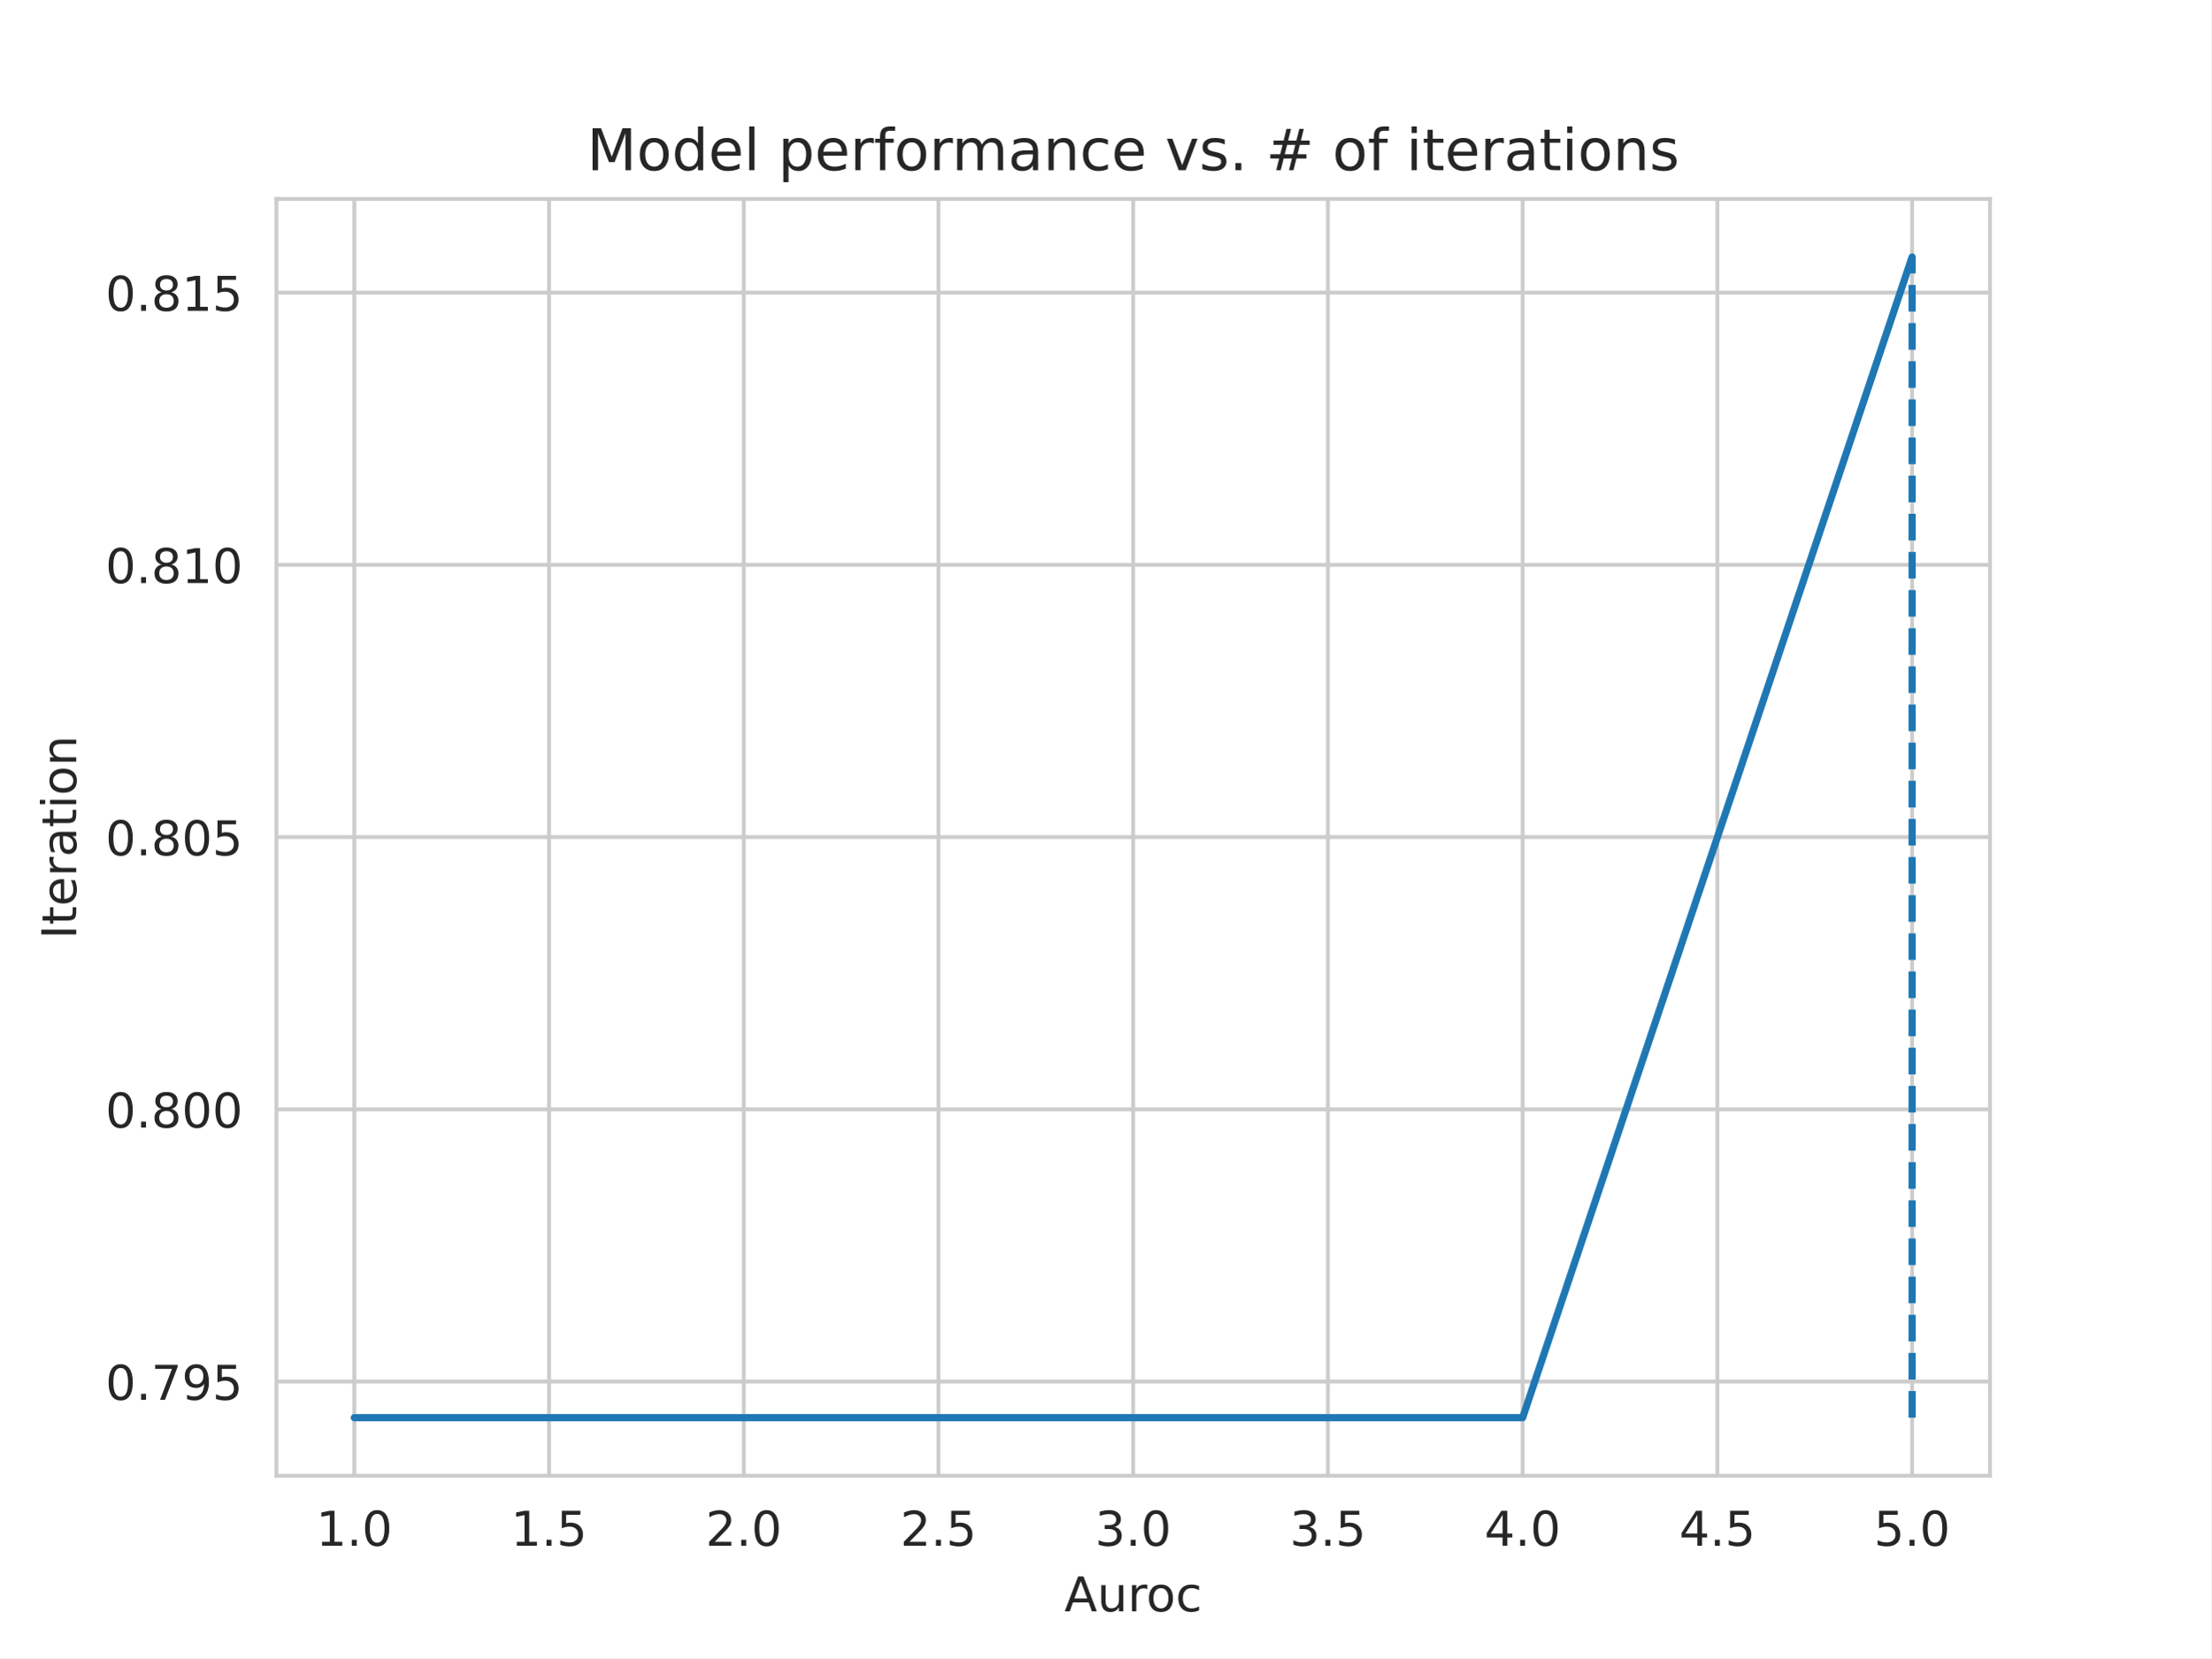
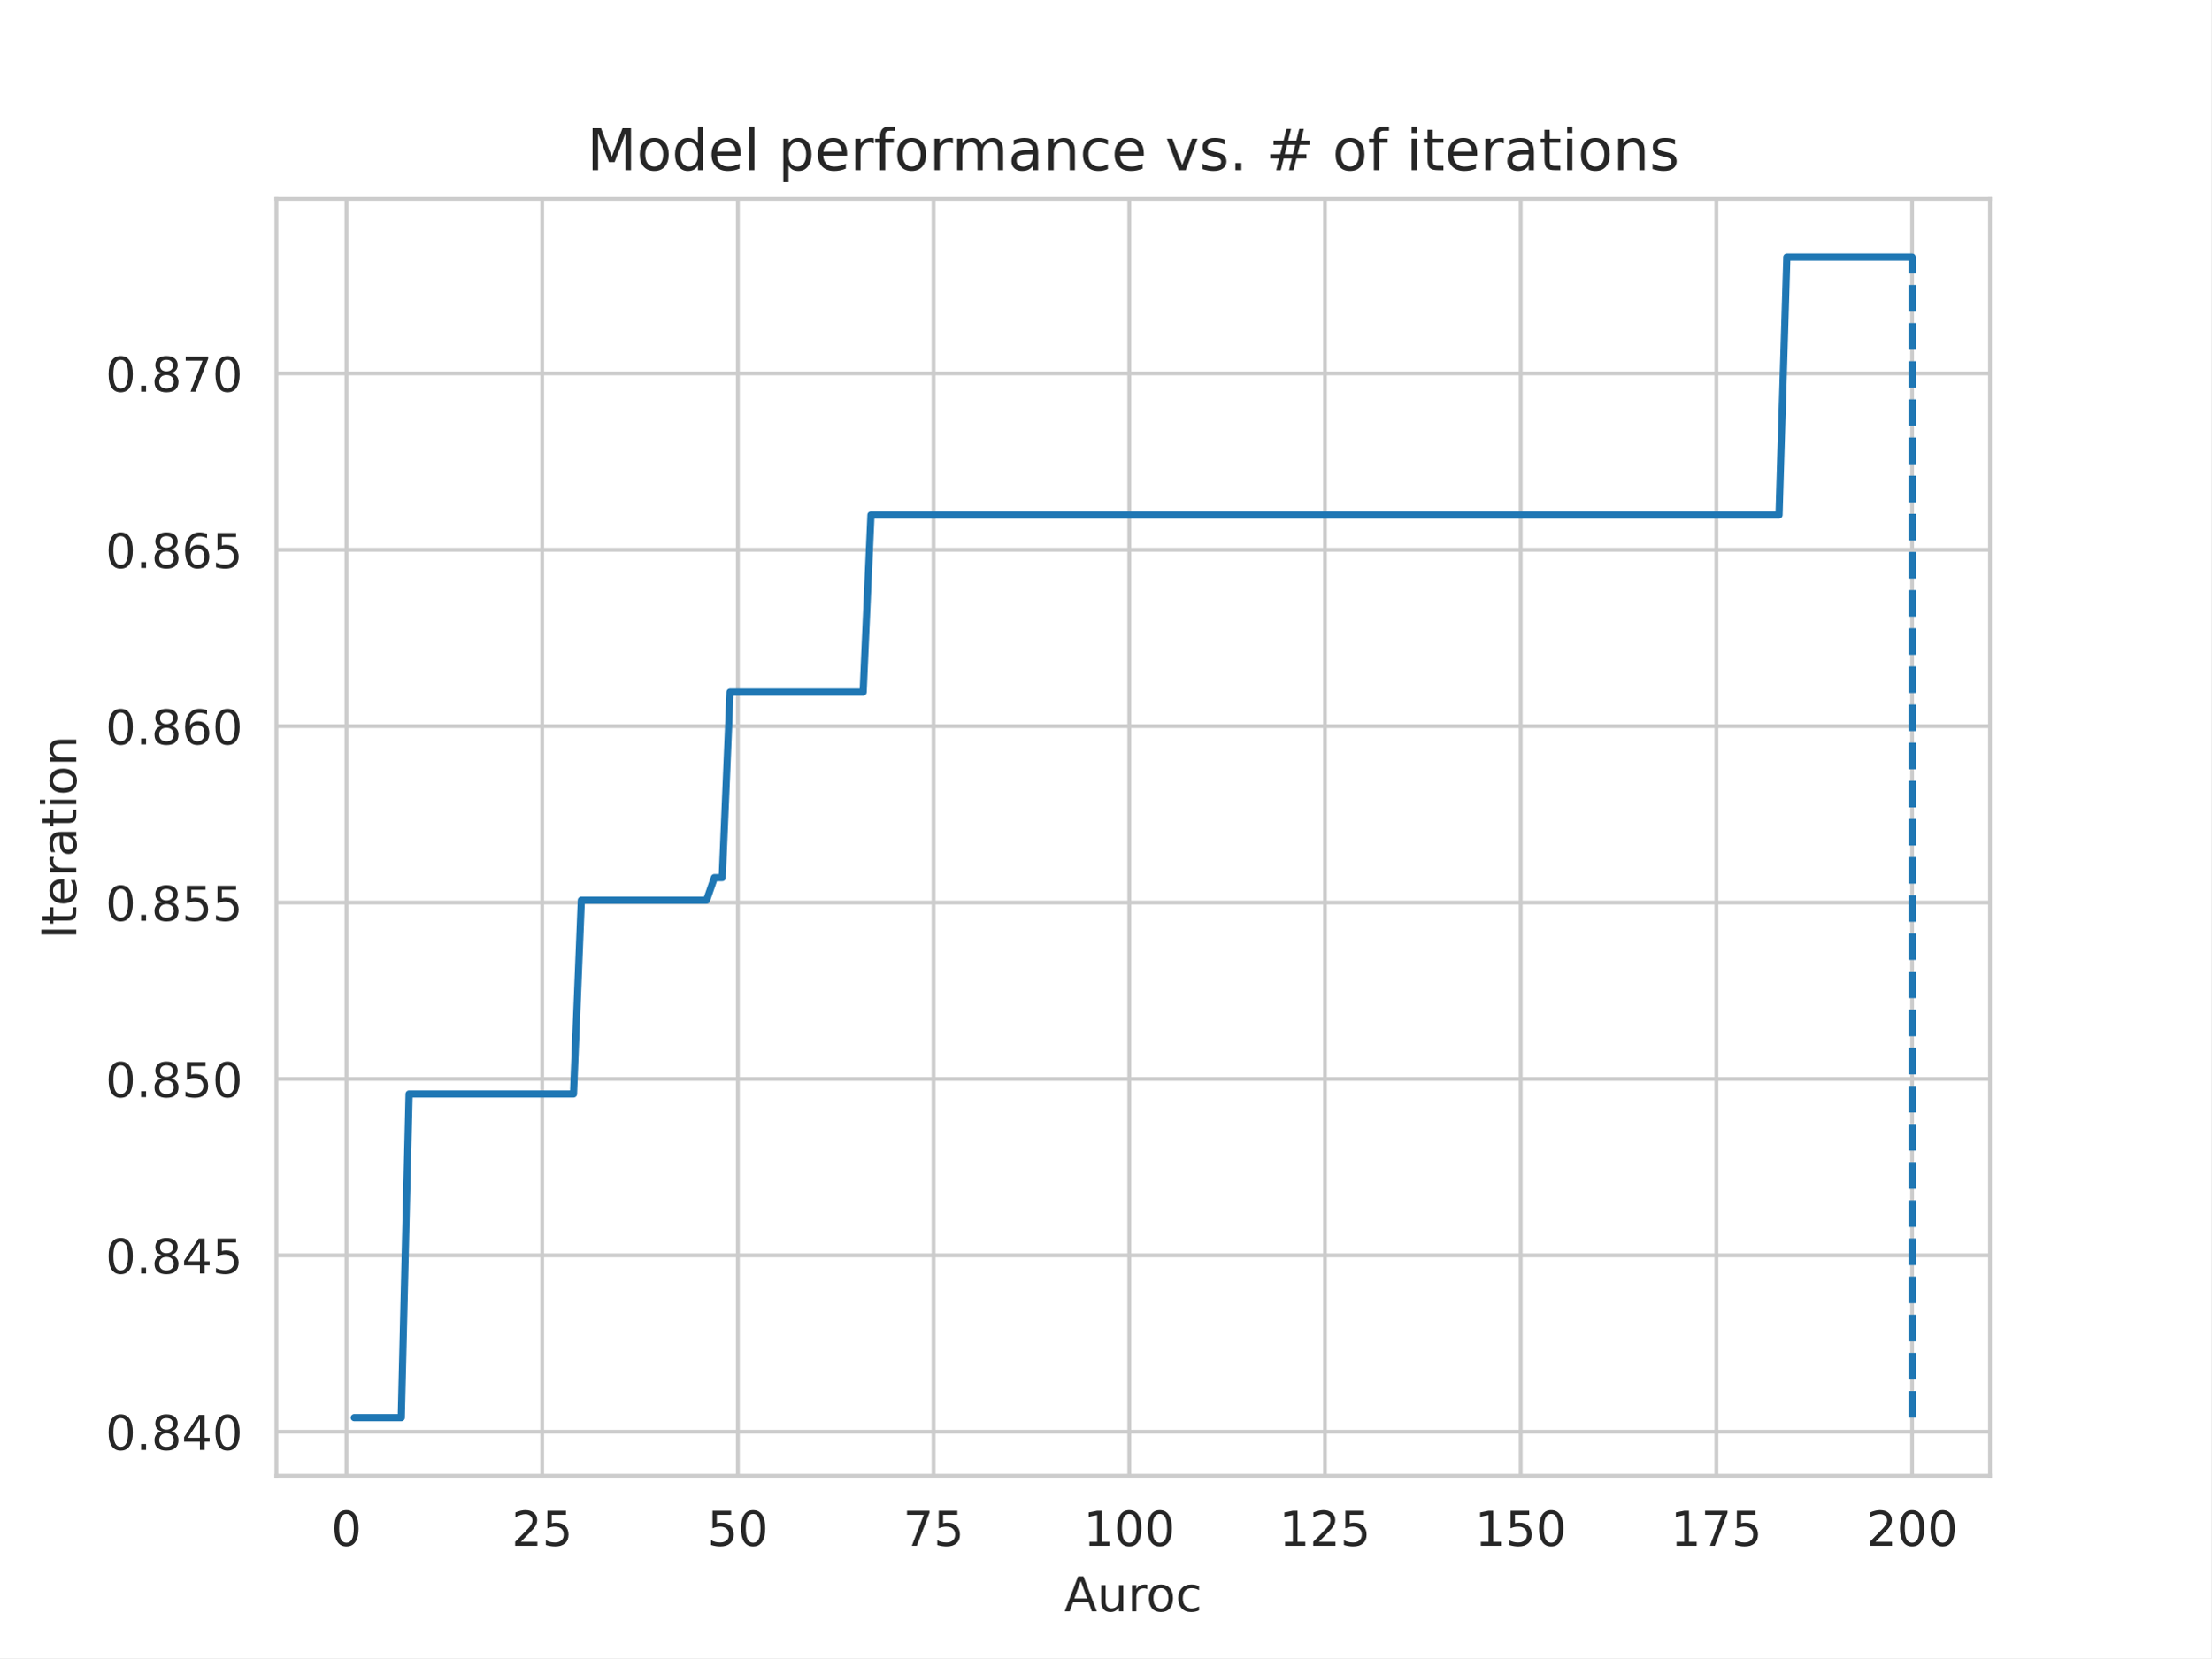
<svg xmlns="http://www.w3.org/2000/svg" xmlns:xlink="http://www.w3.org/1999/xlink" height="345.6pt" version="1.1" viewBox="0 0 460.8 345.6" width="460.8pt">
  <defs>
    <style type="text/css">*{stroke-linecap:butt;stroke-linejoin:round;}</style>
  </defs>
  <g id="figure_1">
    <g id="patch_1">
      <path d="M 0 345.6  L 460.8 345.6  L 460.8 0  L 0 0  z " style="fill:#ffffff;" />
    </g>
    <g id="axes_1">
      <g id="patch_2">
        <path d="M 57.6 307.584  L 414.72 307.584  L 414.72 41.472  L 57.6 41.472  z " style="fill:#ffffff;" />
      </g>
      <g id="matplotlib.axis_1">
        <g id="xtick_1">
          <g id="line2d_1">
-             <path clip-path="url(#pf6beef9357)" d="M 73.833 307.584  L 73.833 41.472  " style="fill:none;stroke:#cccccc;stroke-linecap:round;stroke-width:0.8;" />
+             <path clip-path="url(#p135009574c)" d="M 72.201 307.584  L 72.201 41.472  " style="fill:none;stroke:#cccccc;stroke-linecap:round;stroke-width:0.8;" />
          </g>
          <g id="text_1">
-             <g style="fill:#262626;" transform="translate(65.88116 322.1824)scale(0.1 -0.1)">
-               <defs>
-                 <path d="M 794 531  L 1825 531  L 1825 4091  L 703 3866  L 703 4441  L 1819 4666  L 2450 4666  L 2450 531  L 3481 531  L 3481 0  L 794 0  L 794 531  z " id="DejaVuSans-31" transform="scale(0.015625)" />
-                 <path d="M 684 794  L 1344 794  L 1344 0  L 684 0  L 684 794  z " id="DejaVuSans-2e" transform="scale(0.015625)" />
+             <g style="fill:#262626;" transform="translate(69.02005 322.1824)scale(0.1 -0.1)">
+               <defs>
                <path d="M 2034 4250  Q 1547 4250 1301 3770  Q 1056 3291 1056 2328  Q 1056 1369 1301 889  Q 1547 409 2034 409  Q 2525 409 2770 889  Q 3016 1369 3016 2328  Q 3016 3291 2770 3770  Q 2525 4250 2034 4250  z M 2034 4750  Q 2819 4750 3233 4129  Q 3647 3509 3647 2328  Q 3647 1150 3233 529  Q 2819 -91 2034 -91  Q 1250 -91 836 529  Q 422 1150 422 2328  Q 422 3509 836 4129  Q 1250 4750 2034 4750  z " id="DejaVuSans-30" transform="scale(0.015625)" />
              </defs>
-               <use xlink:href="#DejaVuSans-31" />
-               <use x="63.623" xlink:href="#DejaVuSans-2e" />
-               <use x="95.41" xlink:href="#DejaVuSans-30" />
+               <use xlink:href="#DejaVuSans-30" />
            </g>
          </g>
        </g>
        <g id="xtick_2">
          <g id="line2d_2">
-             <path clip-path="url(#pf6beef9357)" d="M 114.415 307.584  L 114.415 41.472  " style="fill:none;stroke:#cccccc;stroke-linecap:round;stroke-width:0.8;" />
+             <path clip-path="url(#p135009574c)" d="M 112.987 307.584  L 112.987 41.472  " style="fill:none;stroke:#cccccc;stroke-linecap:round;stroke-width:0.8;" />
          </g>
          <g id="text_2">
-             <g style="fill:#262626;" transform="translate(106.463 322.1824)scale(0.1 -0.1)">
-               <defs>
+             <g style="fill:#262626;" transform="translate(106.6245 322.1824)scale(0.1 -0.1)">
+               <defs>
+                 <path d="M 1228 531  L 3431 531  L 3431 0  L 469 0  L 469 531  Q 828 903 1448 1529  Q 2069 2156 2228 2338  Q 2531 2678 2651 2914  Q 2772 3150 2772 3378  Q 2772 3750 2511 3984  Q 2250 4219 1831 4219  Q 1534 4219 1204 4116  Q 875 4013 500 3803  L 500 4441  Q 881 4594 1212 4672  Q 1544 4750 1819 4750  Q 2544 4750 2975 4387  Q 3406 4025 3406 3419  Q 3406 3131 3298 2873  Q 3191 2616 2906 2266  Q 2828 2175 2409 1742  Q 1991 1309 1228 531  z " id="DejaVuSans-32" transform="scale(0.015625)" />
                <path d="M 691 4666  L 3169 4666  L 3169 4134  L 1269 4134  L 1269 2991  Q 1406 3038 1543 3061  Q 1681 3084 1819 3084  Q 2600 3084 3056 2656  Q 3513 2228 3513 1497  Q 3513 744 3044 326  Q 2575 -91 1722 -91  Q 1428 -91 1123 -41  Q 819 9 494 109  L 494 744  Q 775 591 1075 516  Q 1375 441 1709 441  Q 2250 441 2565 725  Q 2881 1009 2881 1497  Q 2881 1984 2565 2268  Q 2250 2553 1709 2553  Q 1456 2553 1204 2497  Q 953 2441 691 2322  L 691 4666  z " id="DejaVuSans-35" transform="scale(0.015625)" />
              </defs>
-               <use xlink:href="#DejaVuSans-31" />
-               <use x="63.623" xlink:href="#DejaVuSans-2e" />
-               <use x="95.41" xlink:href="#DejaVuSans-35" />
+               <use xlink:href="#DejaVuSans-32" />
+               <use x="63.623" xlink:href="#DejaVuSans-35" />
            </g>
          </g>
        </g>
        <g id="xtick_3">
          <g id="line2d_3">
-             <path clip-path="url(#pf6beef9357)" d="M 154.996 307.584  L 154.996 41.472  " style="fill:none;stroke:#cccccc;stroke-linecap:round;stroke-width:0.8;" />
+             <path clip-path="url(#p135009574c)" d="M 153.773 307.584  L 153.773 41.472  " style="fill:none;stroke:#cccccc;stroke-linecap:round;stroke-width:0.8;" />
          </g>
          <g id="text_3">
-             <g style="fill:#262626;" transform="translate(147.0448 322.1824)scale(0.1 -0.1)">
-               <defs>
-                 <path d="M 1228 531  L 3431 531  L 3431 0  L 469 0  L 469 531  Q 828 903 1448 1529  Q 2069 2156 2228 2338  Q 2531 2678 2651 2914  Q 2772 3150 2772 3378  Q 2772 3750 2511 3984  Q 2250 4219 1831 4219  Q 1534 4219 1204 4116  Q 875 4013 500 3803  L 500 4441  Q 881 4594 1212 4672  Q 1544 4750 1819 4750  Q 2544 4750 2975 4387  Q 3406 4025 3406 3419  Q 3406 3131 3298 2873  Q 3191 2616 2906 2266  Q 2828 2175 2409 1742  Q 1991 1309 1228 531  z " id="DejaVuSans-32" transform="scale(0.015625)" />
-               </defs>
-               <use xlink:href="#DejaVuSans-32" />
-               <use x="63.623" xlink:href="#DejaVuSans-2e" />
-               <use x="95.41" xlink:href="#DejaVuSans-30" />
+             <g style="fill:#262626;" transform="translate(147.4103 322.1824)scale(0.1 -0.1)">
+               <use xlink:href="#DejaVuSans-35" />
+               <use x="63.623" xlink:href="#DejaVuSans-30" />
            </g>
          </g>
        </g>
        <g id="xtick_4">
          <g id="line2d_4">
-             <path clip-path="url(#pf6beef9357)" d="M 195.578 307.584  L 195.578 41.472  " style="fill:none;stroke:#cccccc;stroke-linecap:round;stroke-width:0.8;" />
+             <path clip-path="url(#p135009574c)" d="M 194.559 307.584  L 194.559 41.472  " style="fill:none;stroke:#cccccc;stroke-linecap:round;stroke-width:0.8;" />
          </g>
          <g id="text_4">
-             <g style="fill:#262626;" transform="translate(187.6266 322.1824)scale(0.1 -0.1)">
-               <use xlink:href="#DejaVuSans-32" />
-               <use x="63.623" xlink:href="#DejaVuSans-2e" />
-               <use x="95.41" xlink:href="#DejaVuSans-35" />
+             <g style="fill:#262626;" transform="translate(188.196 322.1824)scale(0.1 -0.1)">
+               <defs>
+                 <path d="M 525 4666  L 3525 4666  L 3525 4397  L 1831 0  L 1172 0  L 2766 4134  L 525 4134  L 525 4666  z " id="DejaVuSans-37" transform="scale(0.015625)" />
+               </defs>
+               <use xlink:href="#DejaVuSans-37" />
+               <use x="63.623" xlink:href="#DejaVuSans-35" />
            </g>
          </g>
        </g>
        <g id="xtick_5">
          <g id="line2d_5">
-             <path clip-path="url(#pf6beef9357)" d="M 236.16 307.584  L 236.16 41.472  " style="fill:none;stroke:#cccccc;stroke-linecap:round;stroke-width:0.8;" />
+             <path clip-path="url(#p135009574c)" d="M 235.344 307.584  L 235.344 41.472  " style="fill:none;stroke:#cccccc;stroke-linecap:round;stroke-width:0.8;" />
          </g>
          <g id="text_5">
-             <g style="fill:#262626;" transform="translate(228.2084 322.1824)scale(0.1 -0.1)">
-               <defs>
-                 <path d="M 2597 2516  Q 3050 2419 3304 2112  Q 3559 1806 3559 1356  Q 3559 666 3084 287  Q 2609 -91 1734 -91  Q 1441 -91 1130 -33  Q 819 25 488 141  L 488 750  Q 750 597 1062 519  Q 1375 441 1716 441  Q 2309 441 2620 675  Q 2931 909 2931 1356  Q 2931 1769 2642 2001  Q 2353 2234 1838 2234  L 1294 2234  L 1294 2753  L 1863 2753  Q 2328 2753 2575 2939  Q 2822 3125 2822 3475  Q 2822 3834 2567 4026  Q 2313 4219 1838 4219  Q 1578 4219 1281 4162  Q 984 4106 628 3988  L 628 4550  Q 988 4650 1302 4700  Q 1616 4750 1894 4750  Q 2613 4750 3031 4423  Q 3450 4097 3450 3541  Q 3450 3153 3228 2886  Q 3006 2619 2597 2516  z " id="DejaVuSans-33" transform="scale(0.015625)" />
-               </defs>
-               <use xlink:href="#DejaVuSans-33" />
-               <use x="63.623" xlink:href="#DejaVuSans-2e" />
-               <use x="95.41" xlink:href="#DejaVuSans-30" />
+             <g style="fill:#262626;" transform="translate(225.8005 322.1824)scale(0.1 -0.1)">
+               <defs>
+                 <path d="M 794 531  L 1825 531  L 1825 4091  L 703 3866  L 703 4441  L 1819 4666  L 2450 4666  L 2450 531  L 3481 531  L 3481 0  L 794 0  L 794 531  z " id="DejaVuSans-31" transform="scale(0.015625)" />
+               </defs>
+               <use xlink:href="#DejaVuSans-31" />
+               <use x="63.623" xlink:href="#DejaVuSans-30" />
+               <use x="127.246" xlink:href="#DejaVuSans-30" />
            </g>
          </g>
        </g>
        <g id="xtick_6">
          <g id="line2d_6">
-             <path clip-path="url(#pf6beef9357)" d="M 276.742 307.584  L 276.742 41.472  " style="fill:none;stroke:#cccccc;stroke-linecap:round;stroke-width:0.8;" />
+             <path clip-path="url(#p135009574c)" d="M 276.13 307.584  L 276.13 41.472  " style="fill:none;stroke:#cccccc;stroke-linecap:round;stroke-width:0.8;" />
          </g>
          <g id="text_6">
-             <g style="fill:#262626;" transform="translate(268.7903 322.1824)scale(0.1 -0.1)">
-               <use xlink:href="#DejaVuSans-33" />
-               <use x="63.623" xlink:href="#DejaVuSans-2e" />
-               <use x="95.41" xlink:href="#DejaVuSans-35" />
+             <g style="fill:#262626;" transform="translate(266.5863 322.1824)scale(0.1 -0.1)">
+               <use xlink:href="#DejaVuSans-31" />
+               <use x="63.623" xlink:href="#DejaVuSans-32" />
+               <use x="127.246" xlink:href="#DejaVuSans-35" />
            </g>
          </g>
        </g>
        <g id="xtick_7">
          <g id="line2d_7">
-             <path clip-path="url(#pf6beef9357)" d="M 317.324 307.584  L 317.324 41.472  " style="fill:none;stroke:#cccccc;stroke-linecap:round;stroke-width:0.8;" />
+             <path clip-path="url(#p135009574c)" d="M 316.916 307.584  L 316.916 41.472  " style="fill:none;stroke:#cccccc;stroke-linecap:round;stroke-width:0.8;" />
          </g>
          <g id="text_7">
-             <g style="fill:#262626;" transform="translate(309.3721 322.1824)scale(0.1 -0.1)">
-               <defs>
-                 <path d="M 2419 4116  L 825 1625  L 2419 1625  L 2419 4116  z M 2253 4666  L 3047 4666  L 3047 1625  L 3713 1625  L 3713 1100  L 3047 1100  L 3047 0  L 2419 0  L 2419 1100  L 313 1100  L 313 1709  L 2253 4666  z " id="DejaVuSans-34" transform="scale(0.015625)" />
-               </defs>
-               <use xlink:href="#DejaVuSans-34" />
-               <use x="63.623" xlink:href="#DejaVuSans-2e" />
-               <use x="95.41" xlink:href="#DejaVuSans-30" />
+             <g style="fill:#262626;" transform="translate(307.372 322.1824)scale(0.1 -0.1)">
+               <use xlink:href="#DejaVuSans-31" />
+               <use x="63.623" xlink:href="#DejaVuSans-35" />
+               <use x="127.246" xlink:href="#DejaVuSans-30" />
            </g>
          </g>
        </g>
        <g id="xtick_8">
          <g id="line2d_8">
-             <path clip-path="url(#pf6beef9357)" d="M 357.905 307.584  L 357.905 41.472  " style="fill:none;stroke:#cccccc;stroke-linecap:round;stroke-width:0.8;" />
+             <path clip-path="url(#p135009574c)" d="M 357.702 307.584  L 357.702 41.472  " style="fill:none;stroke:#cccccc;stroke-linecap:round;stroke-width:0.8;" />
          </g>
          <g id="text_8">
-             <g style="fill:#262626;" transform="translate(349.9539 322.1824)scale(0.1 -0.1)">
-               <use xlink:href="#DejaVuSans-34" />
-               <use x="63.623" xlink:href="#DejaVuSans-2e" />
-               <use x="95.41" xlink:href="#DejaVuSans-35" />
+             <g style="fill:#262626;" transform="translate(348.1578 322.1824)scale(0.1 -0.1)">
+               <use xlink:href="#DejaVuSans-31" />
+               <use x="63.623" xlink:href="#DejaVuSans-37" />
+               <use x="127.246" xlink:href="#DejaVuSans-35" />
            </g>
          </g>
        </g>
        <g id="xtick_9">
          <g id="line2d_9">
-             <path clip-path="url(#pf6beef9357)" d="M 398.487 307.584  L 398.487 41.472  " style="fill:none;stroke:#cccccc;stroke-linecap:round;stroke-width:0.8;" />
+             <path clip-path="url(#p135009574c)" d="M 398.487 307.584  L 398.487 41.472  " style="fill:none;stroke:#cccccc;stroke-linecap:round;stroke-width:0.8;" />
          </g>
          <g id="text_9">
-             <g style="fill:#262626;" transform="translate(390.5357 322.1824)scale(0.1 -0.1)">
-               <use xlink:href="#DejaVuSans-35" />
-               <use x="63.623" xlink:href="#DejaVuSans-2e" />
-               <use x="95.41" xlink:href="#DejaVuSans-30" />
+             <g style="fill:#262626;" transform="translate(388.9435 322.1824)scale(0.1 -0.1)">
+               <use xlink:href="#DejaVuSans-32" />
+               <use x="63.623" xlink:href="#DejaVuSans-30" />
+               <use x="127.246" xlink:href="#DejaVuSans-30" />
            </g>
          </g>
        </g>
        <g id="text_10">
          <g style="fill:#262626;" transform="translate(221.8194 335.8606)scale(0.1 -0.1)">
            <defs>
              <path d="M 2188 4044  L 1331 1722  L 3047 1722  L 2188 4044  z M 1831 4666  L 2547 4666  L 4325 0  L 3669 0  L 3244 1197  L 1141 1197  L 716 0  L 50 0  L 1831 4666  z " id="DejaVuSans-41" transform="scale(0.015625)" />
              <path d="M 544 1381  L 544 3500  L 1119 3500  L 1119 1403  Q 1119 906 1312 657  Q 1506 409 1894 409  Q 2359 409 2629 706  Q 2900 1003 2900 1516  L 2900 3500  L 3475 3500  L 3475 0  L 2900 0  L 2900 538  Q 2691 219 2414 64  Q 2138 -91 1772 -91  Q 1169 -91 856 284  Q 544 659 544 1381  z M 1991 3584  L 1991 3584  z " id="DejaVuSans-75" transform="scale(0.015625)" />
              <path d="M 2631 2963  Q 2534 3019 2420 3045  Q 2306 3072 2169 3072  Q 1681 3072 1420 2755  Q 1159 2438 1159 1844  L 1159 0  L 581 0  L 581 3500  L 1159 3500  L 1159 2956  Q 1341 3275 1631 3429  Q 1922 3584 2338 3584  Q 2397 3584 2469 3576  Q 2541 3569 2628 3553  L 2631 2963  z " id="DejaVuSans-72" transform="scale(0.015625)" />
              <path d="M 1959 3097  Q 1497 3097 1228 2736  Q 959 2375 959 1747  Q 959 1119 1226 758  Q 1494 397 1959 397  Q 2419 397 2687 759  Q 2956 1122 2956 1747  Q 2956 2369 2687 2733  Q 2419 3097 1959 3097  z M 1959 3584  Q 2709 3584 3137 3096  Q 3566 2609 3566 1747  Q 3566 888 3137 398  Q 2709 -91 1959 -91  Q 1206 -91 779 398  Q 353 888 353 1747  Q 353 2609 779 3096  Q 1206 3584 1959 3584  z " id="DejaVuSans-6f" transform="scale(0.015625)" />
              <path d="M 3122 3366  L 3122 2828  Q 2878 2963 2633 3030  Q 2388 3097 2138 3097  Q 1578 3097 1268 2742  Q 959 2388 959 1747  Q 959 1106 1268 751  Q 1578 397 2138 397  Q 2388 397 2633 464  Q 2878 531 3122 666  L 3122 134  Q 2881 22 2623 -34  Q 2366 -91 2075 -91  Q 1284 -91 818 406  Q 353 903 353 1747  Q 353 2603 823 3093  Q 1294 3584 2113 3584  Q 2378 3584 2631 3529  Q 2884 3475 3122 3366  z " id="DejaVuSans-63" transform="scale(0.015625)" />
            </defs>
            <use xlink:href="#DejaVuSans-41" />
            <use x="68.408" xlink:href="#DejaVuSans-75" />
            <use x="131.787" xlink:href="#DejaVuSans-72" />
            <use x="170.65" xlink:href="#DejaVuSans-6f" />
            <use x="231.832" xlink:href="#DejaVuSans-63" />
          </g>
        </g>
      </g>
      <g id="matplotlib.axis_2">
        <g id="ytick_1">
          <g id="line2d_10">
-             <path clip-path="url(#pf6beef9357)" d="M 57.6 287.97  L 414.72 287.97  " style="fill:none;stroke:#cccccc;stroke-linecap:round;stroke-width:0.8;" />
+             <path clip-path="url(#p135009574c)" d="M 57.6 298.417  L 414.72 298.417  " style="fill:none;stroke:#cccccc;stroke-linecap:round;stroke-width:0.8;" />
          </g>
          <g id="text_11">
-             <g style="fill:#262626;" transform="translate(21.97188 291.7687)scale(0.1 -0.1)">
-               <defs>
-                 <path d="M 525 4666  L 3525 4666  L 3525 4397  L 1831 0  L 1172 0  L 2766 4134  L 525 4134  L 525 4666  z " id="DejaVuSans-37" transform="scale(0.015625)" />
-                 <path d="M 703 97  L 703 672  Q 941 559 1184 500  Q 1428 441 1663 441  Q 2288 441 2617 861  Q 2947 1281 2994 2138  Q 2813 1869 2534 1725  Q 2256 1581 1919 1581  Q 1219 1581 811 2004  Q 403 2428 403 3163  Q 403 3881 828 4315  Q 1253 4750 1959 4750  Q 2769 4750 3195 4129  Q 3622 3509 3622 2328  Q 3622 1225 3098 567  Q 2575 -91 1691 -91  Q 1453 -91 1209 -44  Q 966 3 703 97  z M 1959 2075  Q 2384 2075 2632 2365  Q 2881 2656 2881 3163  Q 2881 3666 2632 3958  Q 2384 4250 1959 4250  Q 1534 4250 1286 3958  Q 1038 3666 1038 3163  Q 1038 2656 1286 2365  Q 1534 2075 1959 2075  z " id="DejaVuSans-39" transform="scale(0.015625)" />
-               </defs>
-               <use xlink:href="#DejaVuSans-30" />
-               <use x="63.623" xlink:href="#DejaVuSans-2e" />
-               <use x="95.41" xlink:href="#DejaVuSans-37" />
-               <use x="159.033" xlink:href="#DejaVuSans-39" />
-               <use x="222.656" xlink:href="#DejaVuSans-35" />
+             <g style="fill:#262626;" transform="translate(21.97188 302.2166)scale(0.1 -0.1)">
+               <defs>
+                 <path d="M 684 794  L 1344 794  L 1344 0  L 684 0  L 684 794  z " id="DejaVuSans-2e" transform="scale(0.015625)" />
+                 <path d="M 2034 2216  Q 1584 2216 1326 1975  Q 1069 1734 1069 1313  Q 1069 891 1326 650  Q 1584 409 2034 409  Q 2484 409 2743 651  Q 3003 894 3003 1313  Q 3003 1734 2745 1975  Q 2488 2216 2034 2216  z M 1403 2484  Q 997 2584 770 2862  Q 544 3141 544 3541  Q 544 4100 942 4425  Q 1341 4750 2034 4750  Q 2731 4750 3128 4425  Q 3525 4100 3525 3541  Q 3525 3141 3298 2862  Q 3072 2584 2669 2484  Q 3125 2378 3379 2068  Q 3634 1759 3634 1313  Q 3634 634 3220 271  Q 2806 -91 2034 -91  Q 1263 -91 848 271  Q 434 634 434 1313  Q 434 1759 690 2068  Q 947 2378 1403 2484  z M 1172 3481  Q 1172 3119 1398 2916  Q 1625 2713 2034 2713  Q 2441 2713 2670 2916  Q 2900 3119 2900 3481  Q 2900 3844 2670 4047  Q 2441 4250 2034 4250  Q 1625 4250 1398 4047  Q 1172 3844 1172 3481  z " id="DejaVuSans-38" transform="scale(0.015625)" />
+                 <path d="M 2419 4116  L 825 1625  L 2419 1625  L 2419 4116  z M 2253 4666  L 3047 4666  L 3047 1625  L 3713 1625  L 3713 1100  L 3047 1100  L 3047 0  L 2419 0  L 2419 1100  L 313 1100  L 313 1709  L 2253 4666  z " id="DejaVuSans-34" transform="scale(0.015625)" />
+               </defs>
+               <use xlink:href="#DejaVuSans-30" />
+               <use x="63.623" xlink:href="#DejaVuSans-2e" />
+               <use x="95.41" xlink:href="#DejaVuSans-38" />
+               <use x="159.033" xlink:href="#DejaVuSans-34" />
+               <use x="222.656" xlink:href="#DejaVuSans-30" />
            </g>
          </g>
        </g>
        <g id="ytick_2">
          <g id="line2d_11">
-             <path clip-path="url(#pf6beef9357)" d="M 57.6 231.223  L 414.72 231.223  " style="fill:none;stroke:#cccccc;stroke-linecap:round;stroke-width:0.8;" />
+             <path clip-path="url(#p135009574c)" d="M 57.6 261.652  L 414.72 261.652  " style="fill:none;stroke:#cccccc;stroke-linecap:round;stroke-width:0.8;" />
          </g>
          <g id="text_12">
-             <g style="fill:#262626;" transform="translate(21.97188 235.0222)scale(0.1 -0.1)">
-               <defs>
-                 <path d="M 2034 2216  Q 1584 2216 1326 1975  Q 1069 1734 1069 1313  Q 1069 891 1326 650  Q 1584 409 2034 409  Q 2484 409 2743 651  Q 3003 894 3003 1313  Q 3003 1734 2745 1975  Q 2488 2216 2034 2216  z M 1403 2484  Q 997 2584 770 2862  Q 544 3141 544 3541  Q 544 4100 942 4425  Q 1341 4750 2034 4750  Q 2731 4750 3128 4425  Q 3525 4100 3525 3541  Q 3525 3141 3298 2862  Q 3072 2584 2669 2484  Q 3125 2378 3379 2068  Q 3634 1759 3634 1313  Q 3634 634 3220 271  Q 2806 -91 2034 -91  Q 1263 -91 848 271  Q 434 634 434 1313  Q 434 1759 690 2068  Q 947 2378 1403 2484  z M 1172 3481  Q 1172 3119 1398 2916  Q 1625 2713 2034 2713  Q 2441 2713 2670 2916  Q 2900 3119 2900 3481  Q 2900 3844 2670 4047  Q 2441 4250 2034 4250  Q 1625 4250 1398 4047  Q 1172 3844 1172 3481  z " id="DejaVuSans-38" transform="scale(0.015625)" />
-               </defs>
-               <use xlink:href="#DejaVuSans-30" />
-               <use x="63.623" xlink:href="#DejaVuSans-2e" />
-               <use x="95.41" xlink:href="#DejaVuSans-38" />
-               <use x="159.033" xlink:href="#DejaVuSans-30" />
-               <use x="222.656" xlink:href="#DejaVuSans-30" />
+             <g style="fill:#262626;" transform="translate(21.97188 265.4512)scale(0.1 -0.1)">
+               <use xlink:href="#DejaVuSans-30" />
+               <use x="63.623" xlink:href="#DejaVuSans-2e" />
+               <use x="95.41" xlink:href="#DejaVuSans-38" />
+               <use x="159.033" xlink:href="#DejaVuSans-34" />
+               <use x="222.656" xlink:href="#DejaVuSans-35" />
            </g>
          </g>
        </g>
        <g id="ytick_3">
          <g id="line2d_12">
-             <path clip-path="url(#pf6beef9357)" d="M 57.6 174.476  L 414.72 174.476  " style="fill:none;stroke:#cccccc;stroke-linecap:round;stroke-width:0.8;" />
+             <path clip-path="url(#p135009574c)" d="M 57.6 224.887  L 414.72 224.887  " style="fill:none;stroke:#cccccc;stroke-linecap:round;stroke-width:0.8;" />
          </g>
          <g id="text_13">
-             <g style="fill:#262626;" transform="translate(21.97188 178.2757)scale(0.1 -0.1)">
-               <use xlink:href="#DejaVuSans-30" />
-               <use x="63.623" xlink:href="#DejaVuSans-2e" />
-               <use x="95.41" xlink:href="#DejaVuSans-38" />
-               <use x="159.033" xlink:href="#DejaVuSans-30" />
-               <use x="222.656" xlink:href="#DejaVuSans-35" />
+             <g style="fill:#262626;" transform="translate(21.97188 228.6859)scale(0.1 -0.1)">
+               <use xlink:href="#DejaVuSans-30" />
+               <use x="63.623" xlink:href="#DejaVuSans-2e" />
+               <use x="95.41" xlink:href="#DejaVuSans-38" />
+               <use x="159.033" xlink:href="#DejaVuSans-35" />
+               <use x="222.656" xlink:href="#DejaVuSans-30" />
            </g>
          </g>
        </g>
        <g id="ytick_4">
          <g id="line2d_13">
-             <path clip-path="url(#pf6beef9357)" d="M 57.6 117.73  L 414.72 117.73  " style="fill:none;stroke:#cccccc;stroke-linecap:round;stroke-width:0.8;" />
+             <path clip-path="url(#p135009574c)" d="M 57.6 188.121  L 414.72 188.121  " style="fill:none;stroke:#cccccc;stroke-linecap:round;stroke-width:0.8;" />
          </g>
          <g id="text_14">
-             <g style="fill:#262626;" transform="translate(21.97188 121.5291)scale(0.1 -0.1)">
-               <use xlink:href="#DejaVuSans-30" />
-               <use x="63.623" xlink:href="#DejaVuSans-2e" />
-               <use x="95.41" xlink:href="#DejaVuSans-38" />
-               <use x="159.033" xlink:href="#DejaVuSans-31" />
-               <use x="222.656" xlink:href="#DejaVuSans-30" />
+             <g style="fill:#262626;" transform="translate(21.97188 191.9205)scale(0.1 -0.1)">
+               <use xlink:href="#DejaVuSans-30" />
+               <use x="63.623" xlink:href="#DejaVuSans-2e" />
+               <use x="95.41" xlink:href="#DejaVuSans-38" />
+               <use x="159.033" xlink:href="#DejaVuSans-35" />
+               <use x="222.656" xlink:href="#DejaVuSans-35" />
            </g>
          </g>
        </g>
        <g id="ytick_5">
          <g id="line2d_14">
-             <path clip-path="url(#pf6beef9357)" d="M 57.6 60.983  L 414.72 60.983  " style="fill:none;stroke:#cccccc;stroke-linecap:round;stroke-width:0.8;" />
+             <path clip-path="url(#p135009574c)" d="M 57.6 151.356  L 414.72 151.356  " style="fill:none;stroke:#cccccc;stroke-linecap:round;stroke-width:0.8;" />
          </g>
          <g id="text_15">
-             <g style="fill:#262626;" transform="translate(21.97188 64.78257)scale(0.1 -0.1)">
-               <use xlink:href="#DejaVuSans-30" />
-               <use x="63.623" xlink:href="#DejaVuSans-2e" />
-               <use x="95.41" xlink:href="#DejaVuSans-38" />
-               <use x="159.033" xlink:href="#DejaVuSans-31" />
+             <g style="fill:#262626;" transform="translate(21.97188 155.1551)scale(0.1 -0.1)">
+               <defs>
+                 <path d="M 2113 2584  Q 1688 2584 1439 2293  Q 1191 2003 1191 1497  Q 1191 994 1439 701  Q 1688 409 2113 409  Q 2538 409 2786 701  Q 3034 994 3034 1497  Q 3034 2003 2786 2293  Q 2538 2584 2113 2584  z M 3366 4563  L 3366 3988  Q 3128 4100 2886 4159  Q 2644 4219 2406 4219  Q 1781 4219 1451 3797  Q 1122 3375 1075 2522  Q 1259 2794 1537 2939  Q 1816 3084 2150 3084  Q 2853 3084 3261 2657  Q 3669 2231 3669 1497  Q 3669 778 3244 343  Q 2819 -91 2113 -91  Q 1303 -91 875 529  Q 447 1150 447 2328  Q 447 3434 972 4092  Q 1497 4750 2381 4750  Q 2619 4750 2861 4703  Q 3103 4656 3366 4563  z " id="DejaVuSans-36" transform="scale(0.015625)" />
+               </defs>
+               <use xlink:href="#DejaVuSans-30" />
+               <use x="63.623" xlink:href="#DejaVuSans-2e" />
+               <use x="95.41" xlink:href="#DejaVuSans-38" />
+               <use x="159.033" xlink:href="#DejaVuSans-36" />
+               <use x="222.656" xlink:href="#DejaVuSans-30" />
+             </g>
+           </g>
+         </g>
+         <g id="ytick_6">
+           <g id="line2d_15">
+             <path clip-path="url(#p135009574c)" d="M 57.6 114.591  L 414.72 114.591  " style="fill:none;stroke:#cccccc;stroke-linecap:round;stroke-width:0.8;" />
+           </g>
+           <g id="text_16">
+             <g style="fill:#262626;" transform="translate(21.97188 118.3898)scale(0.1 -0.1)">
+               <use xlink:href="#DejaVuSans-30" />
+               <use x="63.623" xlink:href="#DejaVuSans-2e" />
+               <use x="95.41" xlink:href="#DejaVuSans-38" />
+               <use x="159.033" xlink:href="#DejaVuSans-36" />
              <use x="222.656" xlink:href="#DejaVuSans-35" />
            </g>
          </g>
        </g>
-         <g id="text_16">
+         <g id="ytick_7">
+           <g id="line2d_16">
+             <path clip-path="url(#p135009574c)" d="M 57.6 77.825  L 414.72 77.825  " style="fill:none;stroke:#cccccc;stroke-linecap:round;stroke-width:0.8;" />
+           </g>
+           <g id="text_17">
+             <g style="fill:#262626;" transform="translate(21.97188 81.62443)scale(0.1 -0.1)">
+               <use xlink:href="#DejaVuSans-30" />
+               <use x="63.623" xlink:href="#DejaVuSans-2e" />
+               <use x="95.41" xlink:href="#DejaVuSans-38" />
+               <use x="159.033" xlink:href="#DejaVuSans-37" />
+               <use x="222.656" xlink:href="#DejaVuSans-30" />
+             </g>
+           </g>
+         </g>
+         <g id="text_18">
          <g style="fill:#262626;" transform="translate(15.89219 195.7366)rotate(-90)scale(0.1 -0.1)">
            <defs>
              <path d="M 628 4666  L 1259 4666  L 1259 0  L 628 0  L 628 4666  z " id="DejaVuSans-49" transform="scale(0.015625)" />
              <path d="M 1172 4494  L 1172 3500  L 2356 3500  L 2356 3053  L 1172 3053  L 1172 1153  Q 1172 725 1289 603  Q 1406 481 1766 481  L 2356 481  L 2356 0  L 1766 0  Q 1100 0 847 248  Q 594 497 594 1153  L 594 3053  L 172 3053  L 172 3500  L 594 3500  L 594 4494  L 1172 4494  z " id="DejaVuSans-74" transform="scale(0.015625)" />
              <path d="M 3597 1894  L 3597 1613  L 953 1613  Q 991 1019 1311 708  Q 1631 397 2203 397  Q 2534 397 2845 478  Q 3156 559 3463 722  L 3463 178  Q 3153 47 2828 -22  Q 2503 -91 2169 -91  Q 1331 -91 842 396  Q 353 884 353 1716  Q 353 2575 817 3079  Q 1281 3584 2069 3584  Q 2775 3584 3186 3129  Q 3597 2675 3597 1894  z M 3022 2063  Q 3016 2534 2758 2815  Q 2500 3097 2075 3097  Q 1594 3097 1305 2825  Q 1016 2553 972 2059  L 3022 2063  z " id="DejaVuSans-65" transform="scale(0.015625)" />
              <path d="M 2194 1759  Q 1497 1759 1228 1600  Q 959 1441 959 1056  Q 959 750 1161 570  Q 1363 391 1709 391  Q 2188 391 2477 730  Q 2766 1069 2766 1631  L 2766 1759  L 2194 1759  z M 3341 1997  L 3341 0  L 2766 0  L 2766 531  Q 2569 213 2275 61  Q 1981 -91 1556 -91  Q 1019 -91 701 211  Q 384 513 384 1019  Q 384 1609 779 1909  Q 1175 2209 1959 2209  L 2766 2209  L 2766 2266  Q 2766 2663 2505 2880  Q 2244 3097 1772 3097  Q 1472 3097 1187 3025  Q 903 2953 641 2809  L 641 3341  Q 956 3463 1253 3523  Q 1550 3584 1831 3584  Q 2591 3584 2966 3190  Q 3341 2797 3341 1997  z " id="DejaVuSans-61" transform="scale(0.015625)" />
              <path d="M 603 3500  L 1178 3500  L 1178 0  L 603 0  L 603 3500  z M 603 4863  L 1178 4863  L 1178 4134  L 603 4134  L 603 4863  z " id="DejaVuSans-69" transform="scale(0.015625)" />
              <path d="M 3513 2113  L 3513 0  L 2938 0  L 2938 2094  Q 2938 2591 2744 2837  Q 2550 3084 2163 3084  Q 1697 3084 1428 2787  Q 1159 2491 1159 1978  L 1159 0  L 581 0  L 581 3500  L 1159 3500  L 1159 2956  Q 1366 3272 1645 3428  Q 1925 3584 2291 3584  Q 2894 3584 3203 3211  Q 3513 2838 3513 2113  z " id="DejaVuSans-6e" transform="scale(0.015625)" />
            </defs>
            <use xlink:href="#DejaVuSans-49" />
            <use x="29.492" xlink:href="#DejaVuSans-74" />
            <use x="68.701" xlink:href="#DejaVuSans-65" />
            <use x="130.225" xlink:href="#DejaVuSans-72" />
            <use x="171.338" xlink:href="#DejaVuSans-61" />
            <use x="232.617" xlink:href="#DejaVuSans-74" />
            <use x="271.826" xlink:href="#DejaVuSans-69" />
            <use x="299.609" xlink:href="#DejaVuSans-6f" />
            <use x="360.791" xlink:href="#DejaVuSans-6e" />
          </g>
        </g>
      </g>
      <g id="LineCollection_1">
-         <path clip-path="url(#pf6beef9357)" d="M 398.487 295.488  L 398.487 53.568  " style="fill:none;stroke:#1f77b4;stroke-dasharray:5.55,2.4;stroke-dashoffset:0;stroke-width:1.5;" />
-       </g>
-       <g id="line2d_15">
-         <path clip-path="url(#pf6beef9357)" d="M 73.833 295.488  L 154.996 295.488  L 236.16 295.488  L 317.324 295.488  L 398.487 53.568  " style="fill:none;stroke:#1f77b4;stroke-linecap:round;stroke-width:1.5;" />
+         <path clip-path="url(#p135009574c)" d="M 398.487 295.488  L 398.487 53.568  " style="fill:none;stroke:#1f77b4;stroke-dasharray:5.55,2.4;stroke-dashoffset:0;stroke-width:1.5;" />
+       </g>
+       <g id="line2d_17">
+         <path clip-path="url(#p135009574c)" d="M 73.833 295.488  L 83.621 295.488  L 85.253 228.027  L 119.513 228.027  L 121.144 187.634  L 147.247 187.634  L 148.879 182.928  L 150.51 182.928  L 152.141 144.252  L 179.876 144.252  L 181.507 107.333  L 370.753 107.333  L 372.384 53.568  L 398.487 53.568  L 398.487 53.568  " style="fill:none;stroke:#1f77b4;stroke-linecap:round;stroke-width:1.5;" />
      </g>
      <g id="patch_3">
        <path d="M 57.6 307.584  L 57.6 41.472  " style="fill:none;stroke:#cccccc;stroke-linecap:square;stroke-linejoin:miter;stroke-width:0.8;" />
      </g>
      <g id="patch_4">
        <path d="M 414.72 307.584  L 414.72 41.472  " style="fill:none;stroke:#cccccc;stroke-linecap:square;stroke-linejoin:miter;stroke-width:0.8;" />
      </g>
      <g id="patch_5">
        <path d="M 57.6 307.584  L 414.72 307.584  " style="fill:none;stroke:#cccccc;stroke-linecap:square;stroke-linejoin:miter;stroke-width:0.8;" />
      </g>
      <g id="patch_6">
        <path d="M 57.6 41.472  L 414.72 41.472  " style="fill:none;stroke:#cccccc;stroke-linecap:square;stroke-linejoin:miter;stroke-width:0.8;" />
      </g>
-       <g id="text_17">
+       <g id="text_19">
        <g style="fill:#262626;" transform="translate(122.3147 35.472)scale(0.12 -0.12)">
          <defs>
            <path d="M 628 4666  L 1569 4666  L 2759 1491  L 3956 4666  L 4897 4666  L 4897 0  L 4281 0  L 4281 4097  L 3078 897  L 2444 897  L 1241 4097  L 1241 0  L 628 0  L 628 4666  z " id="DejaVuSans-4d" transform="scale(0.015625)" />
            <path d="M 2906 2969  L 2906 4863  L 3481 4863  L 3481 0  L 2906 0  L 2906 525  Q 2725 213 2448 61  Q 2172 -91 1784 -91  Q 1150 -91 751 415  Q 353 922 353 1747  Q 353 2572 751 3078  Q 1150 3584 1784 3584  Q 2172 3584 2448 3432  Q 2725 3281 2906 2969  z M 947 1747  Q 947 1113 1208 752  Q 1469 391 1925 391  Q 2381 391 2643 752  Q 2906 1113 2906 1747  Q 2906 2381 2643 2742  Q 2381 3103 1925 3103  Q 1469 3103 1208 2742  Q 947 2381 947 1747  z " id="DejaVuSans-64" transform="scale(0.015625)" />
            <path d="M 603 4863  L 1178 4863  L 1178 0  L 603 0  L 603 4863  z " id="DejaVuSans-6c" transform="scale(0.015625)" />
            <path id="DejaVuSans-20" transform="scale(0.015625)" />
            <path d="M 1159 525  L 1159 -1331  L 581 -1331  L 581 3500  L 1159 3500  L 1159 2969  Q 1341 3281 1617 3432  Q 1894 3584 2278 3584  Q 2916 3584 3314 3078  Q 3713 2572 3713 1747  Q 3713 922 3314 415  Q 2916 -91 2278 -91  Q 1894 -91 1617 61  Q 1341 213 1159 525  z M 3116 1747  Q 3116 2381 2855 2742  Q 2594 3103 2138 3103  Q 1681 3103 1420 2742  Q 1159 2381 1159 1747  Q 1159 1113 1420 752  Q 1681 391 2138 391  Q 2594 391 2855 752  Q 3116 1113 3116 1747  z " id="DejaVuSans-70" transform="scale(0.015625)" />
            <path d="M 2375 4863  L 2375 4384  L 1825 4384  Q 1516 4384 1395 4259  Q 1275 4134 1275 3809  L 1275 3500  L 2222 3500  L 2222 3053  L 1275 3053  L 1275 0  L 697 0  L 697 3053  L 147 3053  L 147 3500  L 697 3500  L 697 3744  Q 697 4328 969 4595  Q 1241 4863 1831 4863  L 2375 4863  z " id="DejaVuSans-66" transform="scale(0.015625)" />
            <path d="M 3328 2828  Q 3544 3216 3844 3400  Q 4144 3584 4550 3584  Q 5097 3584 5394 3201  Q 5691 2819 5691 2113  L 5691 0  L 5113 0  L 5113 2094  Q 5113 2597 4934 2840  Q 4756 3084 4391 3084  Q 3944 3084 3684 2787  Q 3425 2491 3425 1978  L 3425 0  L 2847 0  L 2847 2094  Q 2847 2600 2669 2842  Q 2491 3084 2119 3084  Q 1678 3084 1418 2786  Q 1159 2488 1159 1978  L 1159 0  L 581 0  L 581 3500  L 1159 3500  L 1159 2956  Q 1356 3278 1631 3431  Q 1906 3584 2284 3584  Q 2666 3584 2933 3390  Q 3200 3197 3328 2828  z " id="DejaVuSans-6d" transform="scale(0.015625)" />
            <path d="M 191 3500  L 800 3500  L 1894 563  L 2988 3500  L 3597 3500  L 2284 0  L 1503 0  L 191 3500  z " id="DejaVuSans-76" transform="scale(0.015625)" />
            <path d="M 2834 3397  L 2834 2853  Q 2591 2978 2328 3040  Q 2066 3103 1784 3103  Q 1356 3103 1142 2972  Q 928 2841 928 2578  Q 928 2378 1081 2264  Q 1234 2150 1697 2047  L 1894 2003  Q 2506 1872 2764 1633  Q 3022 1394 3022 966  Q 3022 478 2636 193  Q 2250 -91 1575 -91  Q 1294 -91 989 -36  Q 684 19 347 128  L 347 722  Q 666 556 975 473  Q 1284 391 1588 391  Q 1994 391 2212 530  Q 2431 669 2431 922  Q 2431 1156 2273 1281  Q 2116 1406 1581 1522  L 1381 1569  Q 847 1681 609 1914  Q 372 2147 372 2553  Q 372 3047 722 3315  Q 1072 3584 1716 3584  Q 2034 3584 2315 3537  Q 2597 3491 2834 3397  z " id="DejaVuSans-73" transform="scale(0.015625)" />
            <path d="M 3272 2816  L 2363 2816  L 2100 1772  L 3016 1772  L 3272 2816  z M 2803 4594  L 2478 3297  L 3391 3297  L 3719 4594  L 4219 4594  L 3897 3297  L 4872 3297  L 4872 2816  L 3775 2816  L 3519 1772  L 4513 1772  L 4513 1294  L 3397 1294  L 3072 0  L 2572 0  L 2894 1294  L 1978 1294  L 1656 0  L 1153 0  L 1478 1294  L 494 1294  L 494 1772  L 1594 1772  L 1856 2816  L 850 2816  L 850 3297  L 1978 3297  L 2297 4594  L 2803 4594  z " id="DejaVuSans-23" transform="scale(0.015625)" />
          </defs>
          <use xlink:href="#DejaVuSans-4d" />
          <use x="86.279" xlink:href="#DejaVuSans-6f" />
          <use x="147.461" xlink:href="#DejaVuSans-64" />
          <use x="210.938" xlink:href="#DejaVuSans-65" />
          <use x="272.461" xlink:href="#DejaVuSans-6c" />
          <use x="300.244" xlink:href="#DejaVuSans-20" />
          <use x="332.031" xlink:href="#DejaVuSans-70" />
          <use x="395.508" xlink:href="#DejaVuSans-65" />
          <use x="457.031" xlink:href="#DejaVuSans-72" />
          <use x="498.145" xlink:href="#DejaVuSans-66" />
          <use x="533.35" xlink:href="#DejaVuSans-6f" />
          <use x="594.531" xlink:href="#DejaVuSans-72" />
          <use x="633.895" xlink:href="#DejaVuSans-6d" />
          <use x="731.307" xlink:href="#DejaVuSans-61" />
          <use x="792.586" xlink:href="#DejaVuSans-6e" />
          <use x="855.965" xlink:href="#DejaVuSans-63" />
          <use x="910.945" xlink:href="#DejaVuSans-65" />
          <use x="972.469" xlink:href="#DejaVuSans-20" />
          <use x="1004.256" xlink:href="#DejaVuSans-76" />
          <use x="1063.436" xlink:href="#DejaVuSans-73" />
          <use x="1115.535" xlink:href="#DejaVuSans-2e" />
          <use x="1147.322" xlink:href="#DejaVuSans-20" />
          <use x="1179.109" xlink:href="#DejaVuSans-23" />
          <use x="1262.898" xlink:href="#DejaVuSans-20" />
          <use x="1294.686" xlink:href="#DejaVuSans-6f" />
          <use x="1355.867" xlink:href="#DejaVuSans-66" />
          <use x="1391.072" xlink:href="#DejaVuSans-20" />
          <use x="1422.859" xlink:href="#DejaVuSans-69" />
          <use x="1450.643" xlink:href="#DejaVuSans-74" />
          <use x="1489.852" xlink:href="#DejaVuSans-65" />
          <use x="1551.375" xlink:href="#DejaVuSans-72" />
          <use x="1592.488" xlink:href="#DejaVuSans-61" />
          <use x="1653.768" xlink:href="#DejaVuSans-74" />
          <use x="1692.977" xlink:href="#DejaVuSans-69" />
          <use x="1720.76" xlink:href="#DejaVuSans-6f" />
          <use x="1781.941" xlink:href="#DejaVuSans-6e" />
          <use x="1845.32" xlink:href="#DejaVuSans-73" />
        </g>
      </g>
    </g>
  </g>
  <defs>
-     <clipPath id="pf6beef9357">
+     <clipPath id="p135009574c">
      <rect height="266.112" width="357.12" x="57.6" y="41.472" />
    </clipPath>
  </defs>
</svg>
